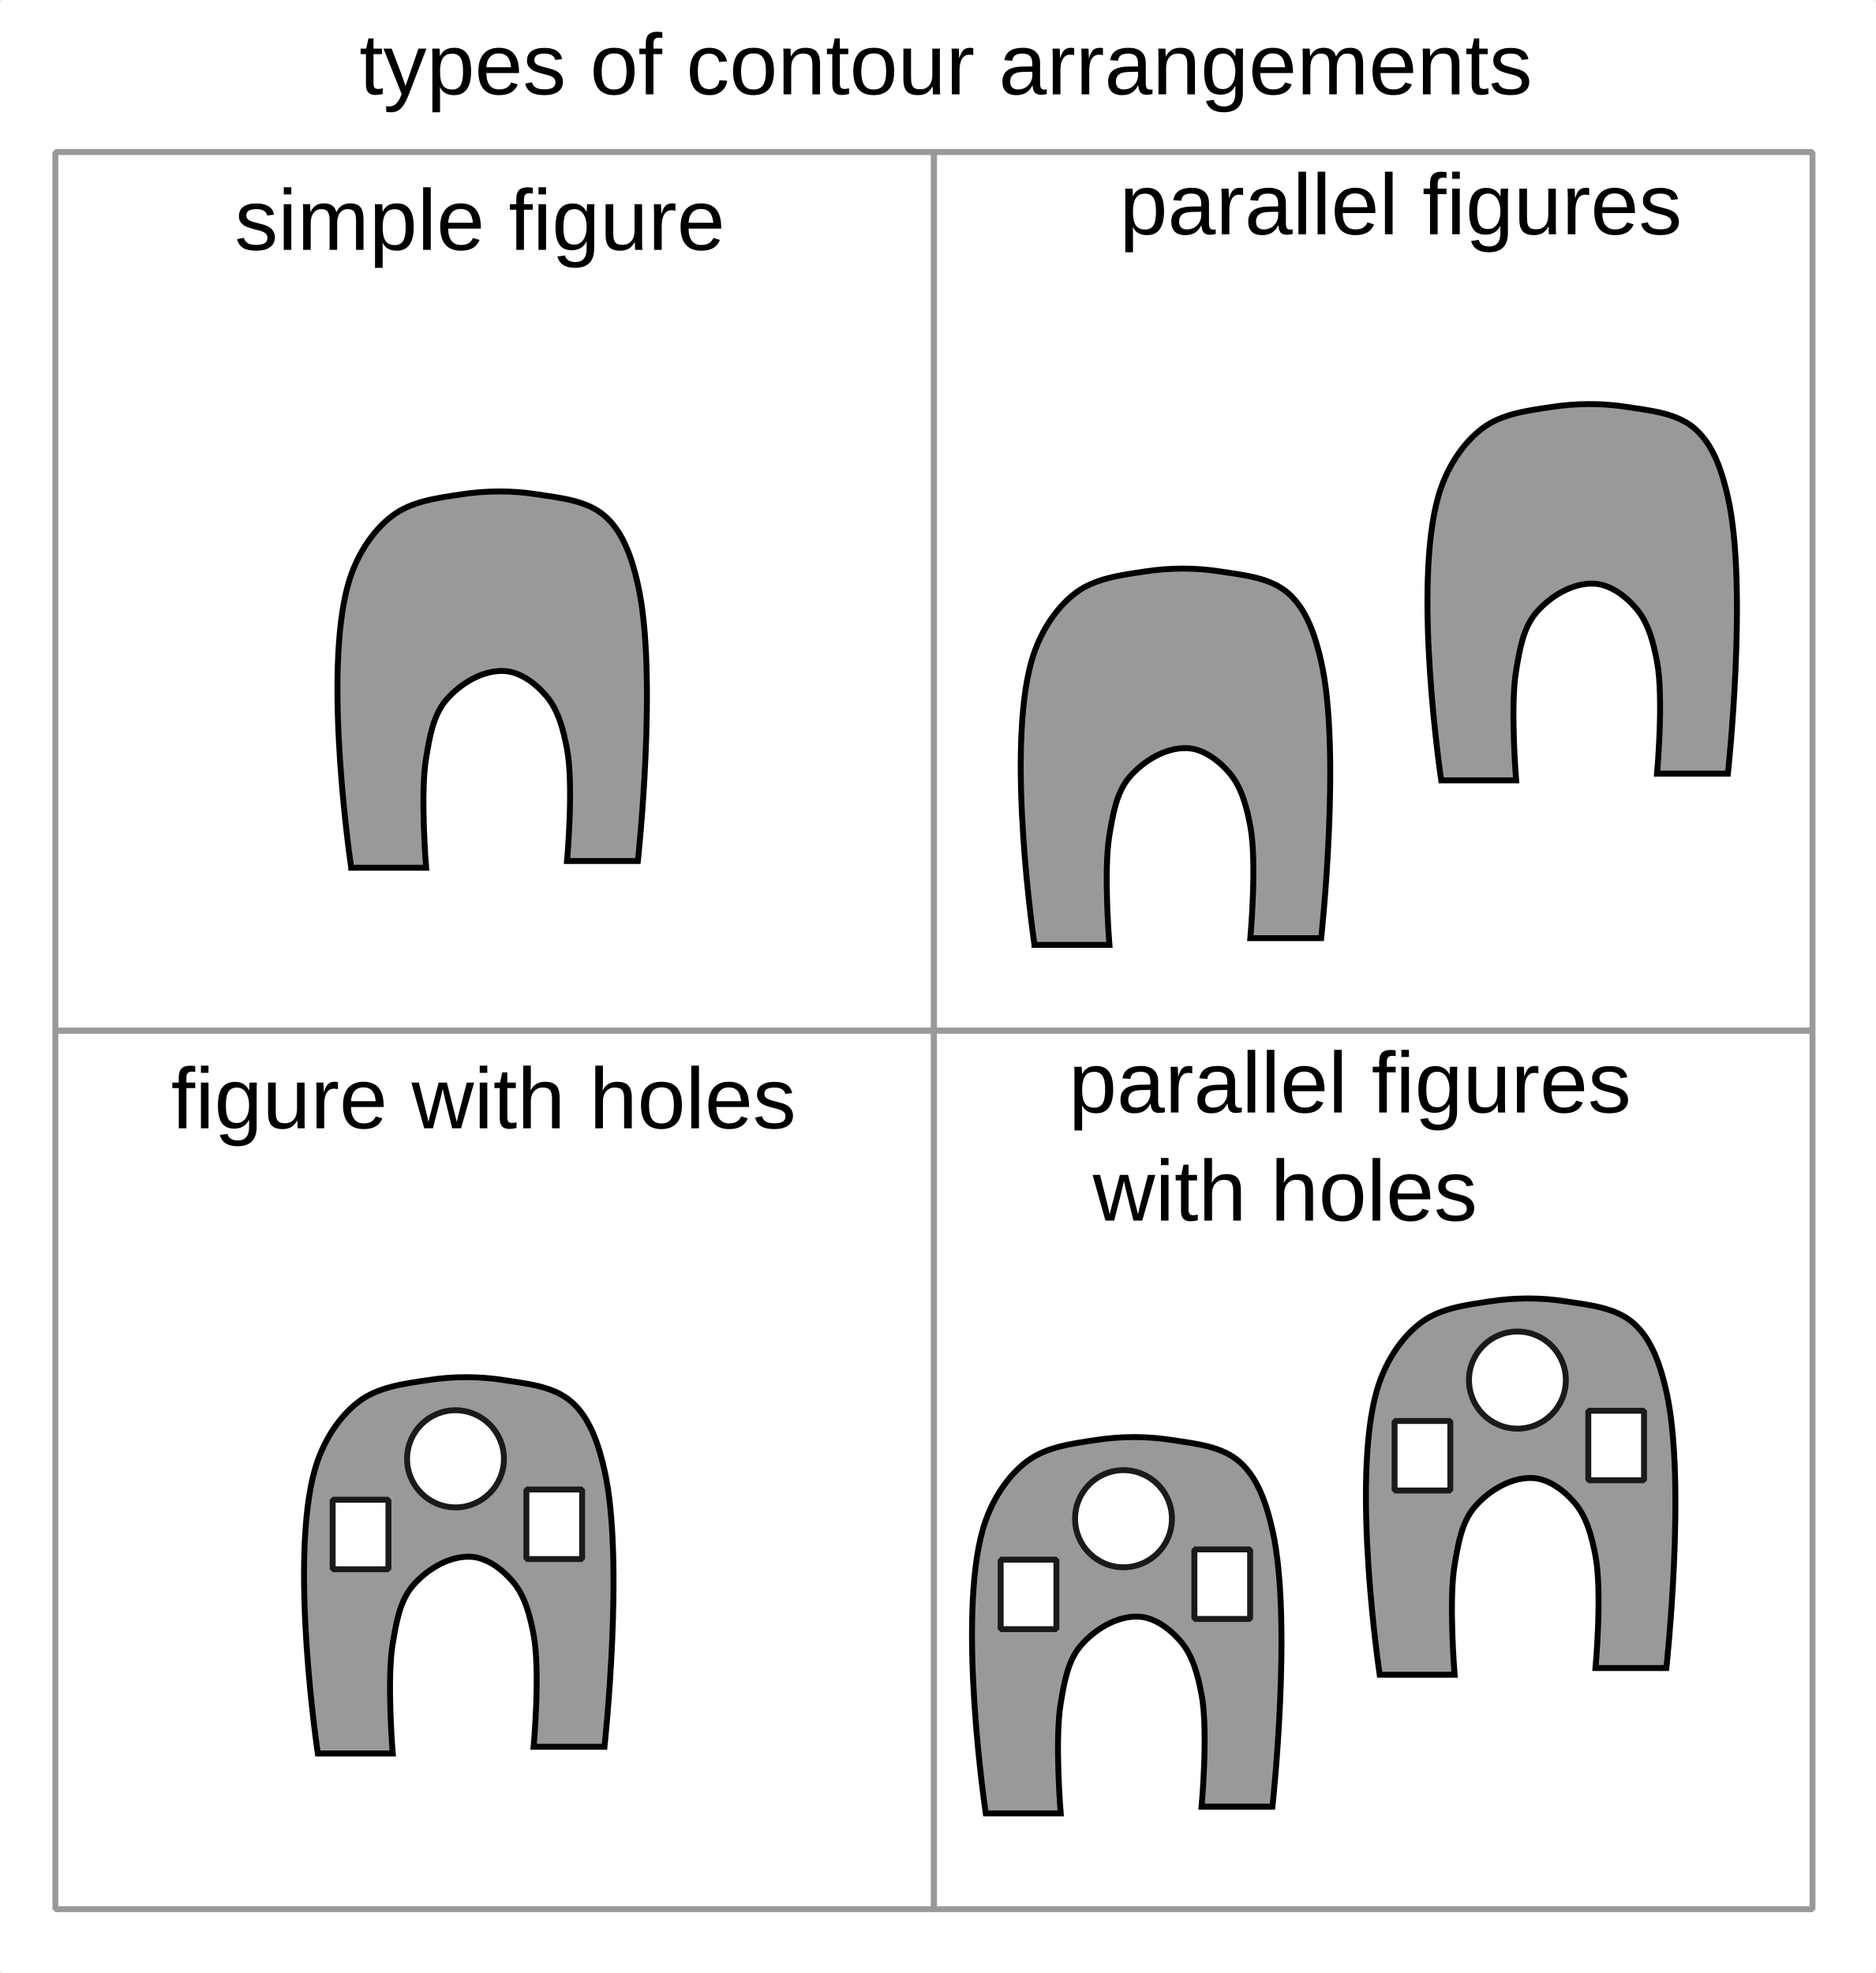
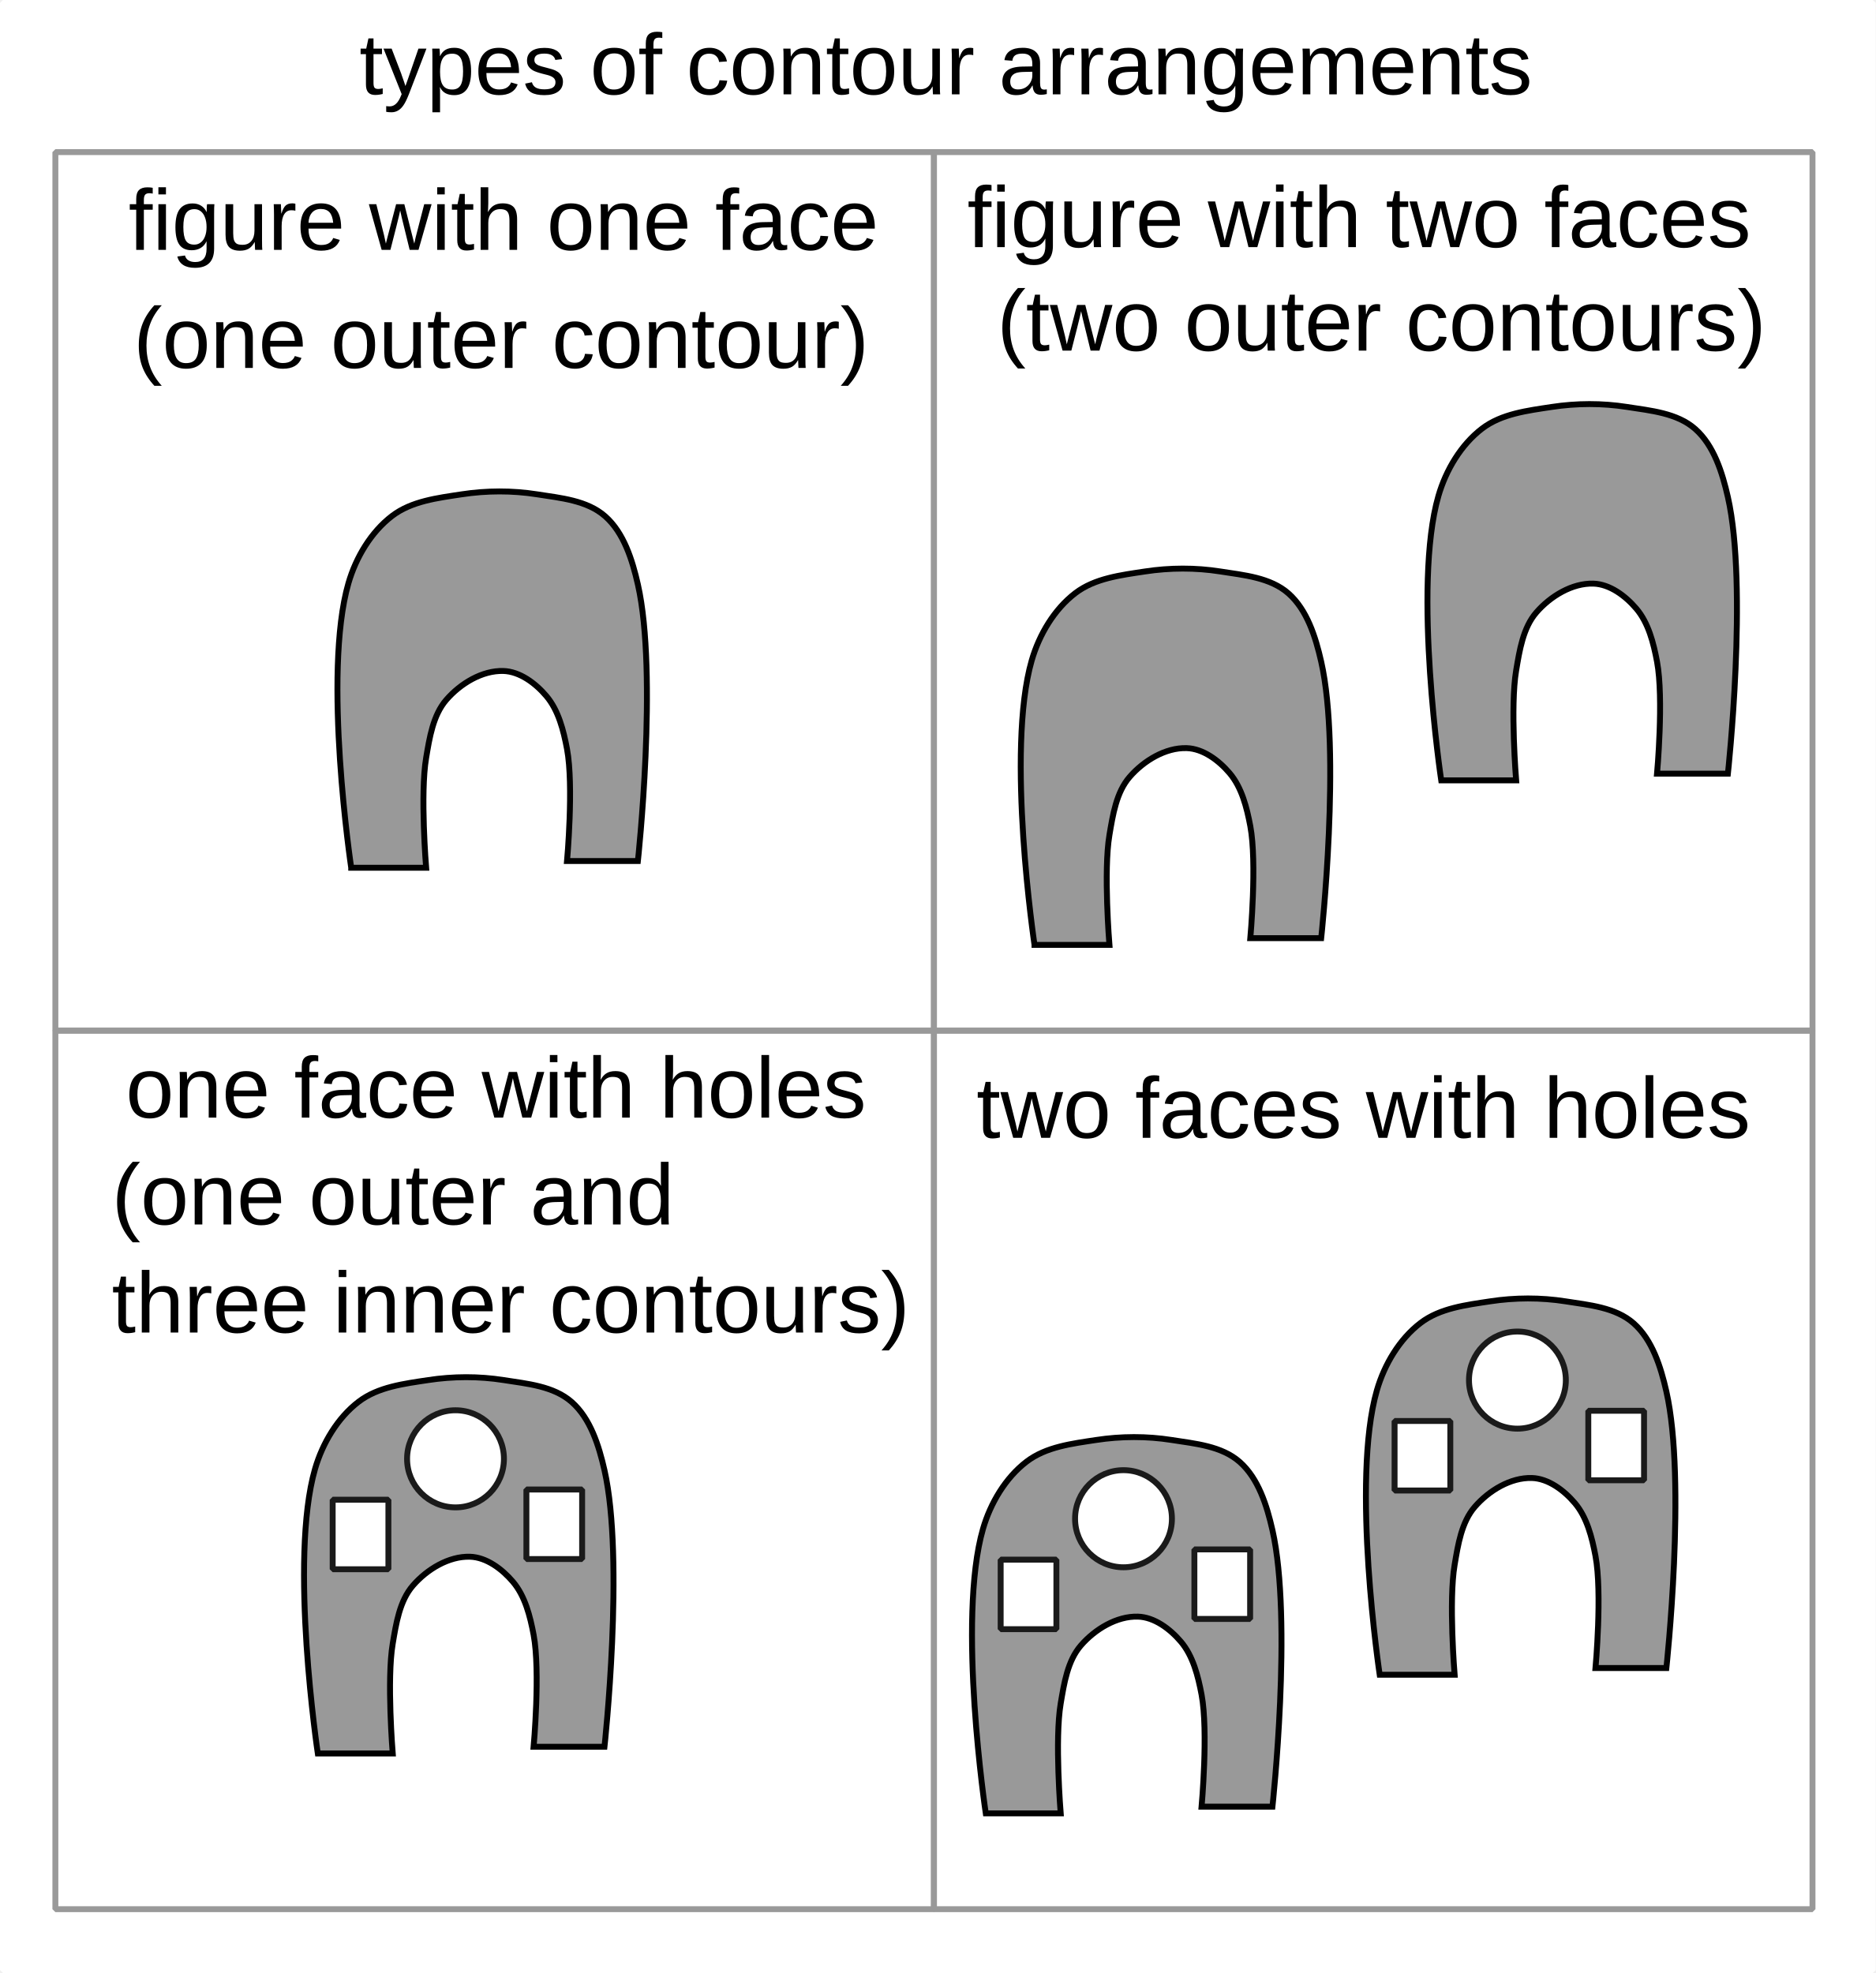
<svg xmlns="http://www.w3.org/2000/svg" width="318.118" height="334.623" viewBox="0 0 84.169 88.536" version="1.1" id="svg1" xml:space="preserve">
  <defs id="defs1">
+     <rect x="118.779" y="6116.799" width="201.768" height="50.593" id="rect267" />
+     <rect x="96.89" y="6139.343" width="180.732" height="35.542" id="rect139" />
    <rect x="110.615" y="6122.155" width="306.717" height="51.138" id="rect293" />
    <rect x="410.215" y="6071.042" width="189.449" height="35.724" id="rect291" />
    <rect x="416.675" y="6024.258" width="138.812" height="37.593" id="rect290" />
-     <rect x="424.864" y="5953.347" width="120.653" height="38.057" id="rect138" />
-     <rect x="428.296" y="5885.959" width="118.15" height="27.023" id="rect125" />
+     <rect x="424.864" y="5953.347" width="145.4" height="36.228" id="rect138" />
+     <rect x="428.296" y="5885.959" width="141.49" height="25.827" id="rect125" />
+     <rect x="96.89" y="6139.343" width="180.732" height="35.542" id="rect139-2" />
  </defs>
  <g id="layer1" transform="translate(-14.88544,-1523.181)">
    <rect style="fill:#ffffff;stroke:#ffffff;stroke-width:0.265;stroke-linejoin:bevel" id="rect294" width="83.904" height="88.271" x="15.018" y="1523.313" />
    <path style="fill:#999999;stroke:#000000;stroke-width:0.265px;stroke-linecap:butt;stroke-linejoin:miter;stroke-opacity:1" d="m 30.645,1562.12 h 3.362 c 0,0 -0.273,-3.311 0,-4.93 0.153,-0.909 0.31,-1.917 0.905,-2.605 0.634,-0.732 1.61,-1.323 2.56,-1.295 0.737,0.022 1.442,0.55 1.929,1.124 0.545,0.643 0.77,1.54 0.928,2.38 0.308,1.644 0,5.024 0,5.024 h 3.18 c 0,0 0.913,-8.382 0,-12.408 -0.251,-1.109 -0.631,-2.322 -1.469,-3.062 -0.812,-0.717 -2.001,-0.819 -3.056,-0.985 -1.115,-0.175 -2.267,-0.17 -3.383,0 -1.075,0.164 -2.248,0.302 -3.122,0.97 -0.943,0.72 -1.623,1.859 -1.959,3.021 -1.178,4.077 0.125,12.765 0.125,12.765 z" id="path2" />
    <rect style="fill:none;stroke:#999999;stroke-width:0.265;stroke-linejoin:bevel" id="rect124" width="39.423" height="39.423" x="17.37" y="1530.007" />
    <rect style="fill:none;stroke:#999999;stroke-width:0.265;stroke-linejoin:bevel" id="rect124-5" width="39.423" height="39.423" x="56.793" y="1530.007" />
    <rect style="fill:none;stroke:#999999;stroke-width:0.265;stroke-linejoin:bevel" id="rect124-2" width="39.423" height="39.423" x="17.37" y="1569.43" />
    <rect style="fill:none;stroke:#999999;stroke-width:0.265;stroke-linejoin:bevel" id="rect124-5-9" width="39.423" height="39.423" x="56.793" y="1569.43" />
-     <text xml:space="preserve" transform="matrix(0.2645833,0,0,0.2645833,-87.90291,-26.42743)" id="text124" style="font-style:normal;font-variant:normal;font-weight:normal;font-stretch:normal;font-size:14.667px;line-height:1.25;font-family:'Liberation Sans';-inkscape-font-specification:'Liberation Sans';font-variant-ligatures:normal;font-variant-position:normal;font-variant-caps:normal;font-variant-numeric:normal;font-variant-alternates:normal;font-variant-east-asian:normal;font-feature-settings:normal;font-variation-settings:normal;text-indent:0;text-align:start;text-decoration-line:none;text-decoration-style:solid;text-decoration-color:#000000;letter-spacing:normal;word-spacing:normal;text-transform:none;writing-mode:lr-tb;direction:ltr;text-orientation:mixed;dominant-baseline:auto;baseline-shift:baseline;white-space:pre;shape-inside:url(#rect125);shape-padding:0;shape-margin:0;inline-size:0;opacity:1;vector-effect:none;fill:#000000;fill-opacity:1;stroke-width:1;stroke-linecap:butt;stroke-linejoin:miter;stroke-miterlimit:4;stroke-dasharray:none;stroke-dashoffset:0;stroke-opacity:1;-inkscape-stroke:none;stop-color:#000000;stop-opacity:1">
-       <tspan x="428.297" y="5899.17" id="tspan1">simple figure</tspan>
+     <text xml:space="preserve" transform="matrix(0.2645833,0,0,0.2645833,-92.66541,-26.42743)" id="text124" style="font-style:normal;font-variant:normal;font-weight:normal;font-stretch:normal;font-size:14.667px;line-height:1.25;font-family:'Liberation Sans';-inkscape-font-specification:'Liberation Sans';font-variant-ligatures:normal;font-variant-position:normal;font-variant-caps:normal;font-variant-numeric:normal;font-variant-alternates:normal;font-variant-east-asian:normal;font-feature-settings:normal;font-variation-settings:normal;text-indent:0;text-align:start;text-decoration-line:none;text-decoration-style:solid;text-decoration-color:#000000;letter-spacing:normal;word-spacing:normal;text-transform:none;writing-mode:lr-tb;direction:ltr;text-orientation:mixed;dominant-baseline:auto;baseline-shift:baseline;white-space:pre;shape-inside:url(#rect125);shape-padding:0;shape-margin:0;inline-size:0;display:inline;opacity:1;vector-effect:none;fill:#000000;fill-opacity:1;stroke-width:1;stroke-linecap:butt;stroke-linejoin:miter;stroke-miterlimit:4;stroke-dasharray:none;stroke-dashoffset:0;stroke-opacity:1;-inkscape-stroke:none;stop-color:#000000;stop-opacity:1">
+       <tspan x="428.297" y="5899.17" id="tspan1">figure with one face</tspan>
    </text>
-     <text xml:space="preserve" transform="matrix(0.2645833,0,0,0.2645833,-89.84814,-4.840643)" id="text137" style="font-style:normal;font-variant:normal;font-weight:normal;font-stretch:normal;font-size:14.667px;line-height:1.25;font-family:'Liberation Sans';-inkscape-font-specification:'Liberation Sans';font-variant-ligatures:normal;font-variant-position:normal;font-variant-caps:normal;font-variant-numeric:normal;font-variant-alternates:normal;font-variant-east-asian:normal;font-feature-settings:normal;font-variation-settings:normal;text-indent:0;text-align:start;text-decoration-line:none;text-decoration-style:solid;text-decoration-color:#000000;letter-spacing:normal;word-spacing:normal;text-transform:none;writing-mode:lr-tb;direction:ltr;text-orientation:mixed;dominant-baseline:auto;baseline-shift:baseline;white-space:pre;shape-inside:url(#rect138);shape-padding:0;shape-margin:0;inline-size:0;opacity:1;vector-effect:none;fill:#000000;fill-opacity:1;stroke-width:1;stroke-linecap:butt;stroke-linejoin:miter;stroke-miterlimit:4;stroke-dasharray:none;stroke-dashoffset:0;stroke-opacity:1;-inkscape-stroke:none;stop-color:#000000;stop-opacity:1">
-       <tspan x="424.865" y="5966.559" id="tspan2">figure with holes</tspan>
+     <text xml:space="preserve" transform="matrix(0.2645833,0,0,0.2645833,-91.88176,-5.318493)" id="text137" style="font-style:normal;font-variant:normal;font-weight:normal;font-stretch:normal;font-size:14.667px;line-height:1.25;font-family:'Liberation Sans';-inkscape-font-specification:'Liberation Sans';font-variant-ligatures:normal;font-variant-position:normal;font-variant-caps:normal;font-variant-numeric:normal;font-variant-alternates:normal;font-variant-east-asian:normal;font-feature-settings:normal;font-variation-settings:normal;text-indent:0;text-align:start;text-decoration-line:none;text-decoration-style:solid;text-decoration-color:#000000;letter-spacing:normal;word-spacing:normal;text-transform:none;writing-mode:lr-tb;direction:ltr;text-orientation:mixed;dominant-baseline:auto;baseline-shift:baseline;white-space:pre;shape-inside:url(#rect138);shape-padding:0;shape-margin:0;inline-size:0;display:inline;opacity:1;vector-effect:none;fill:#000000;fill-opacity:1;stroke-width:1;stroke-linecap:butt;stroke-linejoin:miter;stroke-miterlimit:4;stroke-dasharray:none;stroke-dashoffset:0;stroke-opacity:1;-inkscape-stroke:none;stop-color:#000000;stop-opacity:1">
+       <tspan x="424.865" y="5966.559" id="tspan2">one face with holes</tspan>
    </text>
-     <text xml:space="preserve" transform="matrix(0.2645833,0,0,0.2645833,-45.12501,-63.71833)" id="text290" style="font-style:normal;font-variant:normal;font-weight:normal;font-stretch:normal;font-size:14.667px;line-height:1.25;font-family:'Liberation Sans';-inkscape-font-specification:'Liberation Sans';font-variant-ligatures:normal;font-variant-position:normal;font-variant-caps:normal;font-variant-numeric:normal;font-variant-alternates:normal;font-variant-east-asian:normal;font-feature-settings:normal;font-variation-settings:normal;text-indent:0;text-align:start;text-decoration-line:none;text-decoration-style:solid;text-decoration-color:#000000;letter-spacing:normal;word-spacing:normal;text-transform:none;writing-mode:lr-tb;direction:ltr;text-orientation:mixed;dominant-baseline:auto;baseline-shift:baseline;white-space:pre;shape-inside:url(#rect290);shape-padding:0;shape-margin:0;inline-size:0;opacity:1;vector-effect:none;fill:#000000;fill-opacity:1;stroke-width:1;stroke-linecap:butt;stroke-linejoin:miter;stroke-miterlimit:4;stroke-dasharray:none;stroke-dashoffset:0;stroke-opacity:1;-inkscape-stroke:none;stop-color:#000000;stop-opacity:1">
-       <tspan x="416.674" y="6037.469" id="tspan3">parallel figures</tspan>
+     <text xml:space="preserve" transform="matrix(0.2645833,0,0,0.2645833,-51.95163,-63.14243)" id="text290" style="font-style:normal;font-variant:normal;font-weight:normal;font-stretch:normal;font-size:14.667px;line-height:1.25;font-family:'Liberation Sans';-inkscape-font-specification:'Liberation Sans';font-variant-ligatures:normal;font-variant-position:normal;font-variant-caps:normal;font-variant-numeric:normal;font-variant-alternates:normal;font-variant-east-asian:normal;font-feature-settings:normal;font-variation-settings:normal;text-indent:0;text-align:start;text-decoration-line:none;text-decoration-style:solid;text-decoration-color:#000000;letter-spacing:normal;word-spacing:normal;text-transform:none;writing-mode:lr-tb;direction:ltr;text-orientation:mixed;dominant-baseline:auto;baseline-shift:baseline;white-space:pre;shape-inside:url(#rect290);shape-padding:0;shape-margin:0;inline-size:0;display:inline;opacity:1;vector-effect:none;fill:#000000;fill-opacity:1;stroke-width:1;stroke-linecap:butt;stroke-linejoin:miter;stroke-miterlimit:4;stroke-dasharray:none;stroke-dashoffset:0;stroke-opacity:1;-inkscape-stroke:none;stop-color:#000000;stop-opacity:1">
+       <tspan x="416.674" y="6037.469" id="tspan3">figure with two faces</tspan>
    </text>
-     <text xml:space="preserve" transform="matrix(0.2645833,0,0,0.2645833,-45.69678,-36.68945)" id="text291" style="font-style:normal;font-variant:normal;font-weight:normal;font-stretch:normal;font-size:14.667px;line-height:1.25;font-family:'Liberation Sans';-inkscape-font-specification:'Liberation Sans';font-variant-ligatures:normal;font-variant-position:normal;font-variant-caps:normal;font-variant-numeric:normal;font-variant-alternates:normal;font-variant-east-asian:normal;font-feature-settings:normal;font-variation-settings:normal;text-indent:0;text-align:start;text-decoration-line:none;text-decoration-style:solid;text-decoration-color:#000000;letter-spacing:normal;word-spacing:normal;text-transform:none;writing-mode:lr-tb;direction:ltr;text-orientation:mixed;dominant-baseline:auto;baseline-shift:baseline;white-space:pre;shape-inside:url(#rect291);shape-padding:0;shape-margin:0;inline-size:0;opacity:1;vector-effect:none;fill:#000000;fill-opacity:1;stroke-width:1;stroke-linecap:butt;stroke-linejoin:miter;stroke-miterlimit:4;stroke-dasharray:none;stroke-dashoffset:0;stroke-opacity:1;-inkscape-stroke:none;stop-color:#000000;stop-opacity:1">
-       <tspan x="410.215" y="6084.254" id="tspan4">parallel figures
- </tspan>
-       <tspan x="410.215" y="6102.588" id="tspan5"> with holes</tspan>
+     <text xml:space="preserve" transform="matrix(0.2645833,0,0,0.2645833,-49.83446,-35.55283)" id="text291" style="font-style:normal;font-variant:normal;font-weight:normal;font-stretch:normal;font-size:14.667px;line-height:1.25;font-family:'Liberation Sans';-inkscape-font-specification:'Liberation Sans';font-variant-ligatures:normal;font-variant-position:normal;font-variant-caps:normal;font-variant-numeric:normal;font-variant-alternates:normal;font-variant-east-asian:normal;font-feature-settings:normal;font-variation-settings:normal;text-indent:0;text-align:start;text-decoration-line:none;text-decoration-style:solid;text-decoration-color:#000000;letter-spacing:normal;word-spacing:normal;text-transform:none;writing-mode:lr-tb;direction:ltr;text-orientation:mixed;dominant-baseline:auto;baseline-shift:baseline;white-space:pre;shape-inside:url(#rect291);shape-padding:0;shape-margin:0;inline-size:0;display:inline;opacity:1;vector-effect:none;fill:#000000;fill-opacity:1;stroke-width:1;stroke-linecap:butt;stroke-linejoin:miter;stroke-miterlimit:4;stroke-dasharray:none;stroke-dashoffset:0;stroke-opacity:1;-inkscape-stroke:none;stop-color:#000000;stop-opacity:1">
+       <tspan x="410.215" y="6084.254" id="tspan4">two faces with holes</tspan>
    </text>
    <path style="fill:#999999;stroke:#000000;stroke-width:0.265px;stroke-linecap:butt;stroke-linejoin:miter;stroke-opacity:1" d="m 61.306,1565.582 h 3.362 c 0,0 -0.273,-3.311 0,-4.93 0.153,-0.909 0.31,-1.917 0.905,-2.605 0.634,-0.732 1.61,-1.323 2.56,-1.295 0.737,0.022 1.442,0.55 1.929,1.124 0.545,0.643 0.77,1.54 0.928,2.38 0.308,1.644 0,5.024 0,5.024 h 3.18 c 0,0 0.913,-8.382 0,-12.408 -0.251,-1.109 -0.631,-2.322 -1.469,-3.062 -0.812,-0.717 -2.001,-0.819 -3.056,-0.985 -1.115,-0.175 -2.267,-0.17 -3.383,0 -1.075,0.164 -2.248,0.302 -3.122,0.97 -0.943,0.72 -1.623,1.859 -1.959,3.021 -1.178,4.077 0.125,12.765 0.125,12.765 z" id="path2-0" />
    <path style="fill:#999999;stroke:#000000;stroke-width:0.265px;stroke-linecap:butt;stroke-linejoin:miter;stroke-opacity:1" d="m 79.556,1558.199 h 3.362 c 0,0 -0.273,-3.311 0,-4.929 0.153,-0.909 0.31,-1.917 0.905,-2.605 0.634,-0.732 1.61,-1.323 2.56,-1.295 0.737,0.022 1.442,0.55 1.929,1.124 0.545,0.643 0.77,1.54 0.928,2.38 0.308,1.644 0,5.024 0,5.024 h 3.18 c 0,0 0.913,-8.382 0,-12.408 -0.251,-1.109 -0.631,-2.322 -1.469,-3.062 -0.812,-0.717 -2.001,-0.819 -3.056,-0.985 -1.115,-0.175 -2.267,-0.17 -3.383,0 -1.075,0.164 -2.248,0.302 -3.122,0.97 -0.943,0.72 -1.623,1.859 -1.959,3.021 -1.178,4.077 0.125,12.765 0.125,12.765 z" id="path2-06" />
    <path style="fill:#999999;stroke:#000000;stroke-width:0.265px;stroke-linecap:butt;stroke-linejoin:miter;stroke-opacity:1" d="m 29.146,1601.866 h 3.362 c 0,0 -0.273,-3.311 0,-4.93 0.153,-0.909 0.31,-1.917 0.905,-2.604 0.634,-0.732 1.61,-1.323 2.56,-1.295 0.737,0.022 1.442,0.55 1.929,1.124 0.545,0.643 0.77,1.54 0.928,2.38 0.308,1.644 0,5.024 0,5.024 h 3.18 c 0,0 0.913,-8.382 0,-12.408 -0.251,-1.109 -0.631,-2.322 -1.469,-3.062 -0.812,-0.717 -2.001,-0.819 -3.056,-0.985 -1.115,-0.175 -2.267,-0.17 -3.383,0 -1.075,0.164 -2.248,0.302 -3.122,0.97 -0.943,0.72 -1.623,1.859 -1.959,3.021 -1.178,4.077 0.125,12.765 0.125,12.765 z" id="path2-8" />
    <ellipse style="fill:#ffffff;stroke:#1a1a1a;stroke-width:0.265;stroke-linejoin:bevel" id="path292" cx="35.325" cy="1588.644" rx="2.173" ry="2.179" />
    <rect style="fill:#ffffff;stroke:#1a1a1a;stroke-width:0.265;stroke-linejoin:bevel" id="rect292" width="2.501" height="3.12" x="29.813" y="1590.479" />
    <rect style="fill:#ffffff;stroke:#1a1a1a;stroke-width:0.265;stroke-linejoin:bevel" id="rect292-9" width="2.501" height="3.12" x="38.506" y="1590.021" />
    <path style="fill:#999999;stroke:#000000;stroke-width:0.265px;stroke-linecap:butt;stroke-linejoin:miter;stroke-opacity:1" d="m 59.119,1604.554 h 3.362 c 0,0 -0.273,-3.311 0,-4.93 0.153,-0.909 0.31,-1.917 0.905,-2.604 0.634,-0.732 1.61,-1.323 2.56,-1.295 0.737,0.022 1.442,0.55 1.929,1.124 0.545,0.643 0.77,1.54 0.928,2.38 0.308,1.644 0,5.024 0,5.024 h 3.18 c 0,0 0.913,-8.382 0,-12.408 -0.251,-1.109 -0.631,-2.322 -1.469,-3.062 -0.812,-0.717 -2.001,-0.819 -3.056,-0.985 -1.115,-0.175 -2.267,-0.17 -3.383,0 -1.075,0.164 -2.248,0.302 -3.122,0.97 -0.943,0.72 -1.623,1.859 -1.959,3.021 -1.178,4.077 0.125,12.765 0.125,12.765 z" id="path2-8-9" />
    <ellipse style="fill:#ffffff;stroke:#1a1a1a;stroke-width:0.265;stroke-linejoin:bevel" id="path292-7" cx="65.299" cy="1591.332" rx="2.173" ry="2.179" />
    <rect style="fill:#ffffff;stroke:#1a1a1a;stroke-width:0.265;stroke-linejoin:bevel" id="rect292-3" width="2.501" height="3.12" x="59.787" y="1593.168" />
    <rect style="fill:#ffffff;stroke:#1a1a1a;stroke-width:0.265;stroke-linejoin:bevel" id="rect292-9-6" width="2.501" height="3.12" x="68.48" y="1592.709" />
    <path style="fill:#999999;stroke:#000000;stroke-width:0.265px;stroke-linecap:butt;stroke-linejoin:miter;stroke-opacity:1" d="m 76.795,1598.333 h 3.362 c 0,0 -0.273,-3.311 0,-4.93 0.153,-0.909 0.31,-1.917 0.905,-2.604 0.634,-0.732 1.61,-1.323 2.56,-1.295 0.737,0.022 1.442,0.55 1.929,1.124 0.545,0.643 0.77,1.54 0.928,2.38 0.308,1.644 0,5.024 0,5.024 h 3.18 c 0,0 0.913,-8.382 0,-12.408 -0.251,-1.109 -0.631,-2.322 -1.469,-3.062 -0.812,-0.717 -2.001,-0.819 -3.056,-0.985 -1.115,-0.175 -2.267,-0.17 -3.383,0 -1.075,0.164 -2.248,0.302 -3.122,0.97 -0.943,0.72 -1.623,1.859 -1.959,3.021 -1.178,4.077 0.125,12.765 0.125,12.765 z" id="path2-8-3" />
    <ellipse style="fill:#ffffff;stroke:#1a1a1a;stroke-width:0.265;stroke-linejoin:bevel" id="path292-1" cx="82.975" cy="1585.111" rx="2.173" ry="2.179" />
    <rect style="fill:#ffffff;stroke:#1a1a1a;stroke-width:0.265;stroke-linejoin:bevel" id="rect292-94" width="2.501" height="3.12" x="77.463" y="1586.946" />
    <rect style="fill:#ffffff;stroke:#1a1a1a;stroke-width:0.265;stroke-linejoin:bevel" id="rect292-9-7" width="2.501" height="3.12" x="86.156" y="1586.487" />
-     <text xml:space="preserve" transform="matrix(0.2645833,0,0,0.2645833,1.742217,-95.90136)" id="text292" style="font-style:normal;font-variant:normal;font-weight:normal;font-stretch:normal;font-size:14.667px;line-height:1.25;font-family:'Liberation Sans';-inkscape-font-specification:'Liberation Sans';font-variant-ligatures:normal;font-variant-position:normal;font-variant-caps:normal;font-variant-numeric:normal;font-variant-alternates:normal;font-variant-east-asian:normal;font-feature-settings:normal;font-variation-settings:normal;text-indent:0;text-align:start;text-decoration-line:none;text-decoration-style:solid;text-decoration-color:#000000;letter-spacing:normal;word-spacing:normal;text-transform:none;writing-mode:lr-tb;direction:ltr;text-orientation:mixed;dominant-baseline:auto;baseline-shift:baseline;white-space:pre;shape-inside:url(#rect293);shape-padding:0;shape-margin:0;inline-size:0;opacity:1;vector-effect:none;fill:#000000;fill-opacity:1;stroke-width:1;stroke-linecap:butt;stroke-linejoin:miter;stroke-miterlimit:4;stroke-dasharray:none;stroke-dashoffset:0;stroke-opacity:1;-inkscape-stroke:none;stop-color:#000000;stop-opacity:1">
-       <tspan x="110.615" y="6135.365" id="tspan6">types of contour arrangements</tspan>
+     <text xml:space="preserve" transform="matrix(0.2645833,0,0,0.2645833,1.742217,-95.90136)" id="text292" style="font-style:normal;font-variant:normal;font-weight:normal;font-stretch:normal;font-size:14.667px;line-height:1.25;font-family:'Liberation Sans';-inkscape-font-specification:'Liberation Sans';font-variant-ligatures:normal;font-variant-position:normal;font-variant-caps:normal;font-variant-numeric:normal;font-variant-alternates:normal;font-variant-east-asian:normal;font-feature-settings:normal;font-variation-settings:normal;text-indent:0;text-align:start;text-decoration-line:none;text-decoration-style:solid;text-decoration-color:#000000;letter-spacing:normal;word-spacing:normal;text-transform:none;writing-mode:lr-tb;direction:ltr;text-orientation:mixed;dominant-baseline:auto;baseline-shift:baseline;white-space:pre;shape-inside:url(#rect293);shape-padding:0;shape-margin:0;inline-size:0;display:inline;opacity:1;vector-effect:none;fill:#000000;fill-opacity:1;stroke-width:1;stroke-linecap:butt;stroke-linejoin:miter;stroke-miterlimit:4;stroke-dasharray:none;stroke-dashoffset:0;stroke-opacity:1;-inkscape-stroke:none;stop-color:#000000;stop-opacity:1">
+       <tspan x="110.615" y="6135.365" id="tspan5">types of contour arrangements</tspan>
+     </text>
+     <text xml:space="preserve" transform="matrix(0.2645833,0,0,0.2645833,-4.761232,-88.17221)" id="text138" style="font-style:normal;font-variant:normal;font-weight:normal;font-stretch:normal;font-size:14.667px;line-height:normal;font-family:'Liberation Sans';-inkscape-font-specification:'Liberation Sans';font-variant-ligatures:normal;font-variant-position:normal;font-variant-caps:normal;font-variant-numeric:normal;font-variant-alternates:normal;font-variant-east-asian:normal;font-feature-settings:normal;text-indent:0;text-align:start;text-decoration-line:none;text-decoration-style:solid;text-decoration-color:#000000;letter-spacing:normal;word-spacing:normal;text-transform:none;writing-mode:lr-tb;direction:ltr;text-orientation:mixed;dominant-baseline:auto;baseline-shift:baseline;white-space:pre;shape-inside:url(#rect139);shape-padding:0;shape-margin:0;inline-size:0;display:inline;opacity:1;vector-effect:none;fill:#000000;fill-opacity:1;stroke:none;stroke-width:1;stroke-linecap:butt;stroke-linejoin:miter;stroke-miterlimit:4;stroke-dasharray:none;stroke-dashoffset:0;stroke-opacity:1;-inkscape-stroke:none;stop-color:#000000;stop-opacity:1">
+       <tspan x="96.889" y="6152.555" id="tspan6">(one outer contour)</tspan>
+     </text>
+     <text xml:space="preserve" transform="matrix(0.2645833,0,0,0.2645833,33.98897,-88.94813)" id="text138-8" style="font-style:normal;font-variant:normal;font-weight:normal;font-stretch:normal;font-size:14.667px;line-height:normal;font-family:'Liberation Sans';-inkscape-font-specification:'Liberation Sans';font-variant-ligatures:normal;font-variant-position:normal;font-variant-caps:normal;font-variant-numeric:normal;font-variant-alternates:normal;font-variant-east-asian:normal;font-feature-settings:normal;text-indent:0;text-align:start;text-decoration-line:none;text-decoration-style:solid;text-decoration-color:#000000;letter-spacing:normal;word-spacing:normal;text-transform:none;writing-mode:lr-tb;direction:ltr;text-orientation:mixed;dominant-baseline:auto;baseline-shift:baseline;white-space:pre;shape-inside:url(#rect139-2);shape-padding:0;shape-margin:0;inline-size:0;display:inline;vector-effect:none;fill:#000000;fill-opacity:1;stroke:none;stroke-width:1;stroke-linecap:butt;stroke-linejoin:miter;stroke-miterlimit:4;stroke-dasharray:none;stroke-dashoffset:0;stroke-opacity:1;-inkscape-stroke:none;stop-color:#000000">
+       <tspan x="96.889" y="6152.555" id="tspan7">(two outer contours)</tspan>
+     </text>
+     <text xml:space="preserve" transform="matrix(0.2645833,0,0,0.2645833,-11.52501,-43.77157)" id="text267" style="font-style:normal;font-variant:normal;font-weight:normal;font-stretch:normal;font-size:14.667px;line-height:normal;font-family:'Liberation Sans';-inkscape-font-specification:'Liberation Sans';font-variant-ligatures:normal;font-variant-position:normal;font-variant-caps:normal;font-variant-numeric:normal;font-variant-alternates:normal;font-variant-east-asian:normal;font-feature-settings:normal;text-indent:0;text-align:start;text-decoration-line:none;text-decoration-style:solid;text-decoration-color:#000000;letter-spacing:normal;word-spacing:normal;text-transform:none;writing-mode:lr-tb;direction:ltr;text-orientation:mixed;dominant-baseline:auto;baseline-shift:baseline;white-space:pre;shape-inside:url(#rect267);shape-padding:0;shape-margin:0;inline-size:0;display:inline;opacity:1;vector-effect:none;fill:#000000;fill-opacity:1;stroke:none;stroke-width:1;stroke-linecap:butt;stroke-linejoin:miter;stroke-miterlimit:4;stroke-dasharray:none;stroke-dashoffset:0;stroke-opacity:1;-inkscape-stroke:none;stop-color:#000000;stop-opacity:1">
+       <tspan x="118.779" y="6130.01" id="tspan8">(one outer and 
+ </tspan>
+       <tspan x="118.779" y="6148.343" id="tspan9">three inner contours)</tspan>
    </text>
  </g>
</svg>
